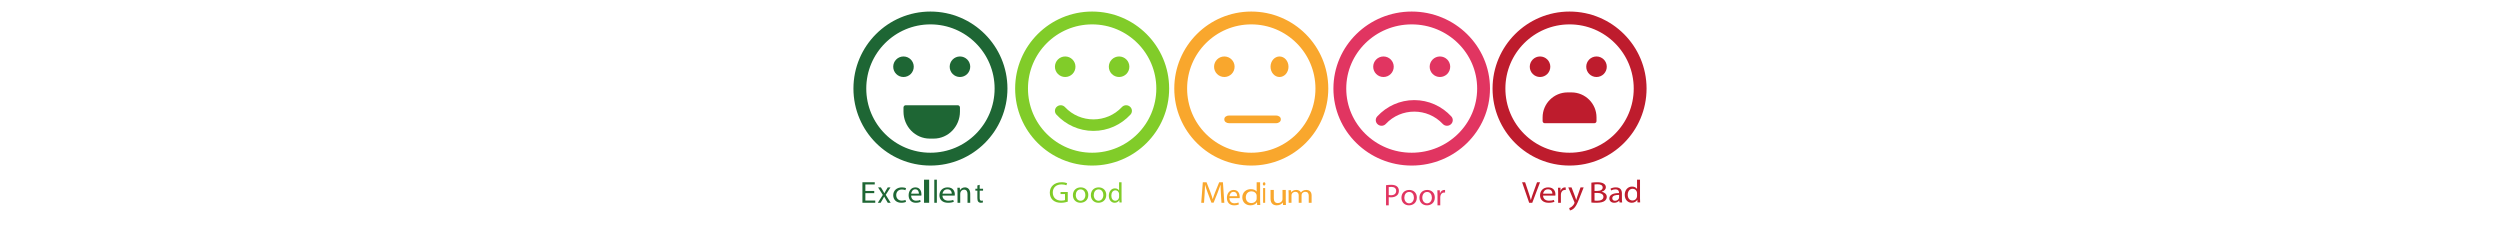
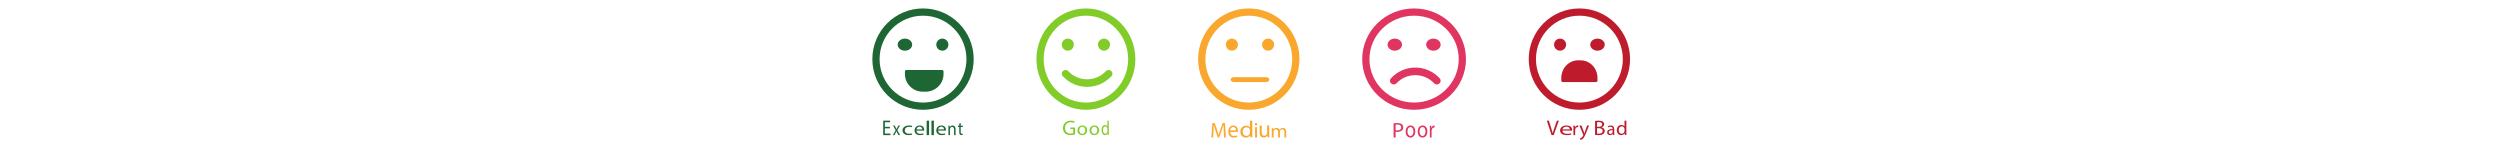
- <svg xmlns="http://www.w3.org/2000/svg" width="974" height="89" viewBox="0 0 974 89" fill="none">
-   <path d="M390 34.5C390 49.688 377.688 62 362.5 62C347.312 62 335 49.688 335 34.5C335 19.312 347.312 7 362.5 7C377.688 7 390 19.312 390 34.5Z" stroke="#1E6634" stroke-width="5" stroke-miterlimit="10" />
-   <path d="M453 34.5C453 49.688 440.688 62 425.5 62C410.312 62 398 49.688 398 34.5C398 19.312 410.312 7 425.5 7C440.688 7 453 19.312 453 34.5Z" stroke="#81CC29" stroke-width="5" stroke-miterlimit="10" />
-   <path d="M515 34.5C515 49.688 502.688 62 487.5 62C472.312 62 460 49.688 460 34.5C460 19.312 472.312 7 487.5 7C502.688 7 515 19.312 515 34.5Z" stroke="#F9A72D" stroke-width="5" stroke-miterlimit="10" />
-   <path d="M578 34.5C578 49.688 565.464 62 550 62C534.536 62 522 49.688 522 34.5C522 19.312 534.536 7 550 7C565.464 7 578 19.312 578 34.5Z" stroke="#E13561" stroke-width="5" stroke-miterlimit="10" />
-   <path d="M639 34.5C639 49.688 626.688 62 611.5 62C596.312 62 584 49.688 584 34.5C584 19.312 596.312 7 611.5 7C626.688 7 639 19.312 639 34.5Z" stroke="#BE1C2D" stroke-width="5" stroke-miterlimit="10" />
-   <path d="M356 26C356 28.209 354.209 30 352 30C349.791 30 348 28.209 348 26C348 23.791 349.791 22 352 22C354.209 22 356 23.791 356 26Z" fill="#1E6634" />
-   <path d="M378 26C378 28.209 376.209 30 374 30C371.791 30 370 28.209 370 26C370 23.791 371.791 22 374 22C376.209 22 378 23.791 378 26Z" fill="#1E6634" />
-   <path d="M419 26C419 28.209 417.209 30 415 30C412.791 30 411 28.209 411 26C411 23.791 412.791 22 415 22C417.209 22 419 23.791 419 26Z" fill="#81CC29" />
-   <path d="M440 26C440 28.209 438.209 30 436 30C433.791 30 432 28.209 432 26C432 23.791 433.791 22 436 22C438.209 22 440 23.791 440 26Z" fill="#81CC29" />
-   <path d="M481 26C481 28.209 479.209 30 477 30C474.791 30 473 28.209 473 26C473 23.791 474.791 22 477 22C479.209 22 481 23.791 481 26Z" fill="#F9A72D" />
-   <path d="M502 26C502 28.209 500.433 30 498.5 30C496.567 30 495 28.209 495 26C495 23.791 496.567 22 498.5 22C500.433 22 502 23.791 502 26Z" fill="#F9A72D" />
-   <path d="M543 26C543 28.209 541.209 30 539 30C536.791 30 535 28.209 535 26C535 23.791 536.791 22 539 22C541.209 22 543 23.791 543 26Z" fill="#E13561" />
-   <path d="M565 26C565 28.209 563.209 30 561 30C558.791 30 557 28.209 557 26C557 23.791 558.791 22 561 22C563.209 22 565 23.791 565 26Z" fill="#E13561" />
-   <path d="M604 26C604 28.209 602.209 30 600 30C597.791 30 596 28.209 596 26C596 23.791 597.791 22 600 22C602.209 22 604 23.791 604 26Z" fill="#BE1C2D" />
-   <path d="M626 26C626 28.209 624.209 30 622 30C619.791 30 618 28.209 618 26C618 23.791 619.791 22 622 22C624.209 22 626 23.791 626 26Z" fill="#BE1C2D" />
-   <path d="M363.777 54H362.223C356.577 54 352 49.282 352 43.463V41.89C352 41.398 352.387 41 352.864 41H373.136C373.613 41 374 41.398 374 41.89V43.463C374 49.282 369.423 54 363.777 54Z" fill="#1E6634" />
-   <path d="M610.759 36H612.241C617.631 36 622 40.355 622 45.727V47.178C622 47.632 621.631 48 621.175 48H601.825C601.37 48 601 47.632 601 47.178V45.727C601 40.355 605.369 36 610.759 36Z" fill="#BE1C2D" />
-   <path d="M440.028 41.398C441.141 42.138 441.33 43.669 440.428 44.645C436.749 48.625 431.602 51 426 51C420.397 51 415.251 48.625 411.572 44.645C410.67 43.669 410.858 42.138 411.971 41.398C411.984 41.39 411.996 41.382 412.008 41.373C412.924 40.765 414.154 40.915 414.901 41.715C420.871 48.11 431.128 48.11 437.1 41.715C437.846 40.915 439.076 40.765 439.992 41.373C440.004 41.382 440.017 41.39 440.028 41.398Z" fill="#81CC29" />
-   <path d="M536.972 48.602C535.859 47.862 535.67 46.331 536.572 45.355C540.251 41.375 545.398 39 551 39C556.603 39 561.749 41.375 565.428 45.355C566.33 46.331 566.142 47.862 565.029 48.602C565.016 48.61 565.004 48.618 564.992 48.627C564.076 49.235 562.846 49.085 562.099 48.285C556.129 41.89 545.872 41.89 539.9 48.285C539.154 49.085 537.924 49.235 537.008 48.627C536.996 48.618 536.983 48.61 536.972 48.602Z" fill="#E13561" />
-   <path d="M497.16 48H478.84C477.824 48 477 47.376 477 46.606V46.394C477 45.624 477.824 45 478.84 45H497.16C498.176 45 499 45.624 499 46.394V46.606C499 47.376 498.176 48 497.16 48Z" fill="#F9A72D" />
-   <path d="M340.604 75.25H337.148V78.134H341V79H336V71H340.802V71.866H337.148V74.395H340.604V75.25Z" fill="#1E6634" />
-   <path d="M343.196 73L343.975 74.289C344.178 74.624 344.348 74.934 344.528 75.269H344.562C344.743 74.909 344.923 74.599 345.104 74.277L345.871 73H346.944L345.081 75.901L347 79H345.871L345.07 77.649C344.856 77.302 344.675 76.967 344.483 76.608H344.46C344.28 76.967 344.088 77.29 343.885 77.649L343.095 79H342L343.941 75.938L342.09 73H343.196Z" fill="#1E6634" />
-   <path d="M352.974 78.667C352.673 78.81 352.005 79 351.154 79C349.243 79 348 77.821 348 76.059C348 74.285 349.335 73 351.403 73C352.084 73 352.686 73.154 353 73.297L352.738 74.107C352.463 73.964 352.031 73.833 351.403 73.833C349.95 73.833 349.165 74.809 349.165 76.011C349.165 77.345 350.107 78.167 351.364 78.167C352.018 78.167 352.45 78.012 352.777 77.881L352.974 78.667Z" fill="#1E6634" />
-   <path d="M358.005 75.447C358.016 74.782 357.735 73.749 356.576 73.749C355.534 73.749 355.077 74.723 354.995 75.447H358.005ZM354.984 76.196C355.007 77.61 355.897 78.192 356.927 78.192C357.665 78.192 358.11 78.061 358.496 77.895L358.672 78.643C358.309 78.81 357.689 79 356.787 79C355.042 79 354 77.836 354 76.101C354 74.366 355.007 73 356.658 73C358.508 73 359 74.651 359 75.709C359 75.922 358.977 76.089 358.965 76.196H354.984Z" fill="#1E6634" />
-   <path d="M360 70H362V79H360V70Z" fill="#1E6634" />
-   <path d="M364 70H365V79H364V70Z" fill="#1E6634" />
-   <path d="M370.806 75.447C370.82 74.782 370.482 73.749 369.091 73.749C367.841 73.749 367.293 74.723 367.194 75.447H370.806ZM367.18 76.196C367.208 77.61 368.276 78.192 369.513 78.192C370.398 78.192 370.932 78.061 371.396 77.895L371.607 78.643C371.171 78.81 370.426 79 369.344 79C367.251 79 366 77.836 366 76.101C366 74.366 367.208 73 369.19 73C371.41 73 372 74.651 372 75.709C372 75.922 371.972 76.089 371.958 76.196H367.18Z" fill="#1E6634" />
-   <path d="M373.048 74.721C373.048 74.115 373.036 73.618 373 73.133H373.938L373.998 74.103H374.022C374.31 73.545 374.983 73 375.945 73C376.75 73 378 73.485 378 75.497V79H376.942V75.618C376.942 74.672 376.594 73.885 375.596 73.885C374.899 73.885 374.358 74.382 374.178 74.975C374.13 75.109 374.106 75.291 374.106 75.473V79H373.048V74.721Z" fill="#1E6634" />
-   <path d="M381.683 72V73.537H383V74.278H381.683V77.164C381.683 77.828 381.861 78.204 382.373 78.204C382.613 78.204 382.791 78.171 382.906 78.138L382.948 78.867C382.77 78.945 382.488 79 382.132 79C381.704 79 381.359 78.856 381.139 78.591C380.878 78.303 380.784 77.828 380.784 77.197V74.278H380V73.537H380.784V72.254L381.683 72Z" fill="#1E6634" />
-   <path d="M416 78.57C415.506 78.732 414.532 79 413.38 79C412.088 79 411.025 78.698 410.19 77.965C409.455 77.314 409 76.267 409 75.046C409.013 72.709 410.759 71 413.62 71C414.607 71 415.379 71.198 415.746 71.36L415.48 72.186C415.025 72 414.455 71.849 413.594 71.849C411.519 71.849 410.165 73.035 410.165 75C410.165 76.988 411.468 78.163 413.455 78.163C414.177 78.163 414.671 78.07 414.924 77.953V75.616H413.19V74.802H416V78.57Z" fill="#81CC29" />
-   <path d="M419.129 76.012C419.129 77.269 419.903 78.217 420.994 78.217C422.059 78.217 422.858 77.281 422.858 75.988C422.858 75.016 422.338 73.783 421.019 73.783C419.699 73.783 419.129 74.921 419.129 76.012ZM424 75.953C424 78.075 422.427 79 420.943 79C419.281 79 418 77.862 418 76.047C418 74.126 419.344 73 421.044 73C422.807 73 424 74.198 424 75.953Z" fill="#81CC29" />
-   <path d="M426.129 76.012C426.129 77.269 426.903 78.217 427.994 78.217C429.059 78.217 429.858 77.281 429.858 75.988C429.858 75.016 429.338 73.783 428.019 73.783C426.699 73.783 426.129 74.921 426.129 76.012ZM431 75.953C431 78.075 429.427 79 427.943 79C426.281 79 425 77.862 425 76.047C425 74.126 426.344 73 428.044 73C429.807 73 431 74.198 431 75.953Z" fill="#81CC29" />
-   <path d="M435.993 75.694C435.993 75.571 435.982 75.405 435.95 75.283C435.807 74.661 435.282 74.151 434.56 74.151C433.564 74.151 432.973 75.039 432.973 76.226C432.973 77.313 433.499 78.212 434.538 78.212C435.184 78.212 435.775 77.779 435.95 77.047C435.982 76.914 435.993 76.781 435.993 76.625V75.694ZM436.956 71V77.491C436.956 77.968 436.967 78.511 437 78.878H436.136L436.092 77.946H436.07C435.775 78.545 435.129 79 434.265 79C432.985 79 432 77.902 432 76.27C431.989 74.484 433.083 73.385 434.374 73.385C435.184 73.385 435.731 73.774 435.971 74.207H435.993V71H436.956Z" fill="#81CC29" />
-   <path d="M475.666 75.487C475.6 74.371 475.522 73.03 475.535 72.033H475.496C475.195 72.97 474.828 73.968 474.384 75.071L472.827 78.953H471.963L470.538 75.143C470.119 74.015 469.766 72.982 469.517 72.033H469.491C469.465 73.03 469.4 74.371 469.321 75.57L469.085 79H468L468.614 71H470.066L471.571 74.869C471.938 75.855 472.238 76.733 472.461 77.564H472.5C472.722 76.757 473.037 75.879 473.429 74.869L474.998 71H476.451L477 79H475.888L475.666 75.487Z" fill="#F9A72D" />
-   <path d="M482.004 76.447C482.016 75.782 481.735 74.749 480.576 74.749C479.534 74.749 479.077 75.723 478.995 76.447H482.004ZM478.984 77.196C479.007 78.61 479.897 79.192 480.928 79.192C481.665 79.192 482.11 79.061 482.496 78.895L482.672 79.643C482.309 79.81 481.689 80 480.787 80C479.042 80 478 78.836 478 77.101C478 75.366 479.007 74 480.658 74C482.508 74 483 75.651 483 76.709C483 76.923 482.976 77.089 482.965 77.196H478.984Z" fill="#F9A72D" />
-   <path d="M489.591 76.28C489.591 76.142 489.576 75.956 489.529 75.818C489.331 75.119 488.595 74.545 487.584 74.545C486.19 74.545 485.363 75.544 485.363 76.879C485.363 78.103 486.098 79.114 487.554 79.114C488.457 79.114 489.284 78.627 489.529 77.803C489.576 77.653 489.591 77.503 489.591 77.328V76.28ZM490.939 71V78.302C490.939 78.839 490.954 79.45 491 79.862H489.79L489.729 78.814H489.698C489.284 79.488 488.381 80 487.171 80C485.379 80 484 78.764 484 76.929C483.985 74.919 485.517 73.684 487.324 73.684C488.457 73.684 489.223 74.121 489.56 74.607H489.591V71H490.939Z" fill="#F9A72D" />
-   <path d="M492.101 79V73.264H492.908V79H492.101ZM493 71.652C493.009 72.008 492.807 72.292 492.486 72.292C492.202 72.292 492 72.008 492 71.652C492 71.285 492.211 71 492.504 71C492.807 71 493 71.285 493 71.652Z" fill="#F9A72D" />
-   <path d="M500.942 78.266C500.942 78.873 500.957 79.406 501 79.866H499.864L499.791 78.909H499.762C499.427 79.382 498.684 80 497.432 80C496.325 80 495 79.491 495 77.43V74H496.281V77.249C496.281 78.363 496.689 79.115 497.854 79.115C498.714 79.115 499.311 78.618 499.543 78.146C499.616 77.988 499.66 77.794 499.66 77.6V74H500.942V78.266Z" fill="#F9A72D" />
-   <path d="M502.052 75.435C502.052 74.929 502.039 74.515 502 74.111H502.997L503.049 74.899H503.088C503.438 74.435 504.02 74 505.056 74C505.911 74 506.558 74.404 506.83 74.98H506.856C507.05 74.707 507.297 74.495 507.555 74.344C507.931 74.121 508.345 74 508.941 74C509.77 74 511 74.424 511 76.121V79H509.886V76.233C509.886 75.293 509.446 74.728 508.527 74.728C507.879 74.728 507.374 75.101 507.18 75.535C507.128 75.656 507.089 75.819 507.089 75.98V79H505.975V76.071C505.975 75.293 505.535 74.728 504.668 74.728C503.956 74.728 503.438 75.172 503.256 75.616C503.191 75.747 503.166 75.899 503.166 76.051V79H502.052V75.435Z" fill="#F9A72D" />
-   <path d="M541.048 75.982C541.277 76.041 541.566 76.065 541.915 76.065C543.181 76.065 543.952 75.464 543.952 74.368C543.952 73.32 543.193 72.813 542.036 72.813C541.578 72.813 541.229 72.849 541.048 72.896V75.982ZM540 72.153C540.506 72.071 541.168 72 542.012 72C543.049 72 543.807 72.236 544.29 72.66C544.735 73.037 545 73.614 545 74.321C545 75.04 544.784 75.606 544.374 76.018C543.819 76.595 542.916 76.889 541.892 76.889C541.578 76.889 541.289 76.878 541.048 76.819V80H540V72.153Z" fill="#E13561" />
-   <path d="M547.129 77.012C547.129 78.269 547.903 79.217 548.994 79.217C550.059 79.217 550.859 78.281 550.859 76.988C550.859 76.016 550.339 74.783 549.019 74.783C547.7 74.783 547.129 75.921 547.129 77.012ZM552 76.953C552 79.075 550.427 80 548.943 80C547.281 80 546 78.862 546 77.047C546 75.126 547.345 74 549.044 74C550.808 74 552 75.198 552 76.953Z" fill="#E13561" />
-   <path d="M554.129 77.012C554.129 78.269 554.903 79.217 555.994 79.217C557.059 79.217 557.859 78.281 557.859 76.988C557.859 76.016 557.339 74.783 556.019 74.783C554.7 74.783 554.129 75.921 554.129 77.012ZM559 76.953C559 79.075 557.427 80 555.943 80C554.281 80 553 78.862 553 77.047C553 75.126 554.345 74 556.044 74C557.808 74 559 75.198 559 76.953Z" fill="#E13561" />
-   <path d="M560.049 75.964C560.049 75.273 560.037 74.679 560 74.133H560.95L560.988 75.284H561.037C561.308 74.497 561.963 74 562.691 74C562.815 74 562.901 74.012 563 74.036V75.042C562.889 75.018 562.778 75.006 562.63 75.006C561.864 75.006 561.321 75.576 561.173 76.376C561.148 76.521 561.124 76.691 561.124 76.873V80H560.049V75.964Z" fill="#E13561" />
-   <path d="M595.764 79L593 71H594.181L595.501 74.941C595.865 76.021 596.18 76.994 596.406 77.932H596.431C596.67 77.006 597.021 75.997 597.398 74.953L598.832 71H600L596.971 79H595.764Z" fill="#BE1C2D" />
-   <path d="M604.806 75.447C604.82 74.782 604.482 73.749 603.091 73.749C601.841 73.749 601.292 74.723 601.194 75.447H604.806ZM601.18 76.196C601.208 77.61 602.276 78.192 603.513 78.192C604.398 78.192 604.932 78.061 605.396 77.895L605.607 78.643C605.171 78.81 604.426 79 603.344 79C601.25 79 600 77.836 600 76.101C600 74.366 601.208 73 603.19 73C605.41 73 606 74.651 606 75.709C606 75.922 605.972 76.089 605.958 76.196H601.18Z" fill="#BE1C2D" />
-   <path d="M607.049 74.964C607.049 74.272 607.037 73.678 607 73.133H607.95L607.987 74.285H608.037C608.308 73.497 608.963 73 609.691 73C609.815 73 609.901 73.012 610 73.036V74.042C609.889 74.018 609.778 74.006 609.629 74.006C608.864 74.006 608.321 74.576 608.173 75.376C608.148 75.522 608.124 75.691 608.124 75.873V79H607.049V74.964Z" fill="#BE1C2D" />
-   <path d="M612.266 73L613.664 76.651C613.808 77.059 613.967 77.545 614.073 77.915H614.099C614.218 77.545 614.349 77.072 614.507 76.626L615.773 73H617L615.259 77.404C614.428 79.523 613.861 80.608 613.07 81.272C612.503 81.758 611.936 81.949 611.646 82L611.356 81.055C611.646 80.966 612.028 80.787 612.372 80.506C612.688 80.264 613.084 79.83 613.347 79.255C613.4 79.14 613.439 79.051 613.439 78.987C613.439 78.923 613.413 78.834 613.361 78.694L611 73H612.266Z" fill="#BE1C2D" />
-   <path d="M621.228 78.159C621.468 78.194 621.821 78.206 622.259 78.206C623.53 78.206 624.702 77.82 624.702 76.676C624.702 75.601 623.586 75.157 622.245 75.157H621.228V78.159ZM621.228 74.387H622.344C623.643 74.387 624.405 73.826 624.405 73.067C624.405 72.145 623.558 71.783 622.315 71.783C621.751 71.783 621.426 71.817 621.228 71.853V74.387ZM620 71.164C620.537 71.07 621.383 71 622.245 71C623.473 71 624.264 71.175 624.857 71.572C625.351 71.876 625.647 72.343 625.647 72.962C625.647 73.721 625.04 74.387 624.038 74.691V74.714C624.941 74.901 626 75.52 626 76.688C626 77.365 625.676 77.879 625.195 78.264C624.532 78.766 623.459 79 621.906 79C621.059 79 620.409 78.953 620 78.907V71.164Z" fill="#BE1C2D" />
-   <path d="M630.796 75.941C629.552 75.917 628.14 76.118 628.14 77.233C628.14 77.909 628.632 78.229 629.215 78.229C630.031 78.229 630.549 77.755 630.731 77.269C630.769 77.162 630.796 77.043 630.796 76.937V75.941ZM630.964 78.869L630.873 78.146H630.834C630.485 78.597 629.811 79 628.917 79C627.647 79 627 78.181 627 77.352C627 75.964 628.347 75.205 630.769 75.217V75.099C630.769 74.624 630.627 73.771 629.345 73.771C628.762 73.771 628.153 73.937 627.712 74.197L627.453 73.51C627.971 73.202 628.722 73 629.513 73C631.43 73 631.896 74.197 631.896 75.348V77.494C631.896 77.992 631.923 78.478 632 78.869H630.964Z" fill="#BE1C2D" />
-   <path d="M637.792 75.28C637.792 75.142 637.779 74.956 637.74 74.818C637.569 74.119 636.939 73.545 636.072 73.545C634.878 73.545 634.169 74.544 634.169 75.879C634.169 77.102 634.799 78.114 636.046 78.114C636.821 78.114 637.53 77.627 637.74 76.803C637.779 76.653 637.792 76.503 637.792 76.328V75.28ZM638.948 70V77.302C638.948 77.839 638.961 78.45 639 78.862H637.963L637.91 77.814H637.884C637.53 78.488 636.755 79 635.718 79C634.181 79 633 77.764 633 75.929C632.987 73.919 634.3 72.684 635.849 72.684C636.821 72.684 637.477 73.12 637.765 73.607H637.792V70H638.948Z" fill="#BE1C2D" />
+ <svg xmlns="http://www.w3.org/2000/svg" width="1036" height="63" viewBox="0 0 1036 63" fill="none">
+   <path d="M402 24.5C402 35.27 393.27 44 382.5 44C371.731 44 363 35.27 363 24.5C363 13.73 371.731 5 382.5 5C393.27 5 402 13.73 402 24.5Z" stroke="#1E6634" stroke-width="3" stroke-miterlimit="10" />
+   <path d="M378 18.5C378 19.881 376.657 21 375 21C373.343 21 372 19.881 372 18.5C372 17.12 373.343 16 375 16C376.657 16 378 17.12 378 18.5Z" fill="#1E6634" />
+   <path d="M393 18.5C393 19.881 391.881 21 390.5 21C389.119 21 388 19.881 388 18.5C388 17.12 389.119 16 390.5 16C391.881 16 393 17.12 393 18.5Z" fill="#1E6634" />
+   <path d="M383.565 38H382.435C378.329 38 375 34.734 375 30.705V29.616C375 29.276 375.281 29 375.628 29H390.372C390.719 29 391 29.276 391 29.616V30.705C391 34.734 387.671 38 383.565 38Z" fill="#1E6634" />
+   <path d="M368.763 53.187H366.689V55.35H369V56H366V50H368.881V50.65H366.689V52.546H368.763V53.187Z" fill="#1E6634" />
+   <path d="M370.718 52L371.185 52.86C371.307 53.083 371.409 53.289 371.517 53.513H371.537C371.646 53.273 371.754 53.066 371.862 52.851L372.323 52H372.966L371.849 53.934L373 56H372.323L371.842 55.099C371.713 54.868 371.605 54.645 371.49 54.405H371.476C371.368 54.645 371.253 54.86 371.131 55.099L370.657 56H370L371.165 53.959L370.054 52H370.718Z" fill="#1E6634" />
+   <path d="M377.979 55.778C377.738 55.873 377.204 56 376.524 56C374.995 56 374 55.214 374 54.039C374 52.857 375.068 52 376.723 52C377.267 52 377.749 52.103 378 52.198L377.791 52.738C377.571 52.643 377.225 52.556 376.723 52.556C375.56 52.556 374.932 53.206 374.932 54.008C374.932 54.897 375.686 55.444 376.691 55.444C377.215 55.444 377.56 55.341 377.822 55.254L377.979 55.778Z" fill="#1E6634" />
+   <path d="M382.204 53.632C382.213 53.188 381.988 52.499 381.061 52.499C380.227 52.499 379.862 53.148 379.796 53.632H382.204ZM379.787 54.131C379.806 55.073 380.518 55.461 381.342 55.461C381.932 55.461 382.288 55.374 382.597 55.263L382.738 55.762C382.447 55.873 381.951 56 381.229 56C379.834 56 379 55.224 379 54.067C379 52.911 379.806 52 381.126 52C382.607 52 383 53.101 383 53.806C383 53.948 382.981 54.059 382.972 54.131H379.787Z" fill="#1E6634" />
+   <path d="M384 50H385V56H384V50Z" fill="#1E6634" />
+   <path d="M386 50H387V56H386V50Z" fill="#1E6634" />
+   <path d="M391.204 53.632C391.213 53.188 390.988 52.499 390.061 52.499C389.227 52.499 388.862 53.148 388.796 53.632H391.204ZM388.787 54.131C388.806 55.073 389.518 55.461 390.342 55.461C390.932 55.461 391.288 55.374 391.597 55.263L391.738 55.762C391.447 55.873 390.951 56 390.23 56C388.834 56 388 55.224 388 54.067C388 52.911 388.806 52 390.126 52C391.607 52 392 53.101 392 53.806C392 53.948 391.981 54.059 391.972 54.131H388.787Z" fill="#1E6634" />
+   <path d="M393.029 53.147C393.029 52.744 393.022 52.412 393 52.089H393.563L393.599 52.735H393.613C393.786 52.364 394.19 52 394.767 52C395.25 52 396 52.323 396 53.665V56H395.365V53.746C395.365 53.115 395.156 52.59 394.558 52.59C394.139 52.59 393.815 52.921 393.707 53.317C393.678 53.406 393.663 53.527 393.663 53.649V56H393.029V53.147Z" fill="#1E6634" />
+   <path d="M398.122 51V52.098H399V52.627H398.122V54.689C398.122 55.163 398.24 55.431 398.582 55.431C398.742 55.431 398.861 55.407 398.937 55.384L398.965 55.905C398.847 55.96 398.659 56 398.422 56C398.136 56 397.906 55.897 397.76 55.708C397.585 55.502 397.523 55.163 397.523 54.712V52.627H397V52.098H397.523V51.181L398.122 51Z" fill="#1E6634" />
+   <path d="M469 24.5C469 35.27 460.493 44 450 44C439.507 44 431 35.27 431 24.5C431 13.73 439.507 5 450 5C460.493 5 469 13.73 469 24.5Z" stroke="#81CC29" stroke-width="3" stroke-miterlimit="10" />
+   <path d="M445 18.5C445 19.881 443.881 21 442.5 21C441.12 21 440 19.881 440 18.5C440 17.12 441.12 16 442.5 16C443.881 16 445 17.12 445 18.5Z" fill="#81CC29" />
+   <path d="M460 18.5C460 19.881 458.881 21 457.5 21C456.119 21 455 19.881 455 18.5C455 17.12 456.119 16 457.5 16C458.881 16 460 17.12 460 18.5Z" fill="#81CC29" />
+   <path d="M460.32 29.279C461.099 29.796 461.231 30.868 460.6 31.551C458.024 34.337 454.422 36 450.5 36C446.578 36 442.976 34.337 440.4 31.551C439.769 30.868 439.901 29.796 440.68 29.279C440.689 29.273 440.697 29.267 440.706 29.261C441.347 28.835 442.208 28.941 442.731 29.501C446.91 33.977 454.09 33.977 458.27 29.501C458.792 28.941 459.653 28.835 460.294 29.261C460.303 29.267 460.312 29.273 460.32 29.279Z" fill="#81CC29" />
+   <path d="M445.5 55.677C445.147 55.799 444.451 56 443.628 56C442.706 56 441.946 55.773 441.35 55.224C440.825 54.736 440.5 53.95 440.5 53.035C440.509 51.282 441.757 50 443.8 50C444.505 50 445.057 50.148 445.319 50.27L445.129 50.889C444.804 50.75 444.397 50.636 443.782 50.636C442.299 50.636 441.332 51.526 441.332 53C441.332 54.491 442.263 55.372 443.682 55.372C444.198 55.372 444.551 55.302 444.731 55.215V53.462H443.493V52.852H445.5V55.677Z" fill="#81CC29" />
+   <path d="M447.252 54.008C447.252 54.846 447.769 55.478 448.496 55.478C449.206 55.478 449.739 54.854 449.739 53.992C449.739 53.344 449.392 52.522 448.512 52.522C447.633 52.522 447.252 53.281 447.252 54.008ZM450.5 53.968C450.5 55.383 449.451 56 448.462 56C447.354 56 446.5 55.241 446.5 54.032C446.5 52.751 447.396 52 448.53 52C449.705 52 450.5 52.799 450.5 53.968Z" fill="#81CC29" />
+   <path d="M452.252 54.008C452.252 54.846 452.769 55.478 453.496 55.478C454.206 55.478 454.739 54.854 454.739 53.992C454.739 53.344 454.392 52.522 453.512 52.522C452.633 52.522 452.252 53.281 452.252 54.008ZM455.5 53.968C455.5 55.383 454.451 56 453.462 56C452.354 56 451.5 55.241 451.5 54.032C451.5 52.751 452.396 52 453.53 52C454.705 52 455.5 52.799 455.5 53.968Z" fill="#81CC29" />
+   <path d="M458.896 53.52C458.896 53.428 458.889 53.304 458.87 53.212C458.784 52.746 458.469 52.363 458.036 52.363C457.439 52.363 457.084 53.029 457.084 53.919C457.084 54.735 457.399 55.409 458.023 55.409C458.41 55.409 458.765 55.084 458.87 54.535C458.889 54.435 458.896 54.336 458.896 54.219V53.52ZM459.474 50V54.868C459.474 55.226 459.48 55.634 459.5 55.908H458.981L458.955 55.209H458.942C458.765 55.659 458.377 56 457.859 56C457.091 56 456.5 55.176 456.5 53.953C456.493 52.613 457.15 51.789 457.924 51.789C458.41 51.789 458.739 52.08 458.883 52.405H458.896V50H459.474Z" fill="#81CC29" />
+   <path d="M537 24.5C537 35.27 528.269 44 517.5 44C506.731 44 498 35.27 498 24.5C498 13.73 506.731 5 517.5 5C528.269 5 537 13.73 537 24.5Z" stroke="#F9A72D" stroke-width="3" stroke-miterlimit="10" />
+   <path d="M513 18.5C513 19.881 511.881 21 510.5 21C509.119 21 508 19.881 508 18.5C508 17.12 509.119 16 510.5 16C511.881 16 513 17.12 513 18.5Z" fill="#F9A72D" />
+   <path d="M528 18.5C528 19.881 526.881 21 525.5 21C524.119 21 523 19.881 523 18.5C523 17.12 524.119 16 525.5 16C526.881 16 528 17.12 528 18.5Z" fill="#F9A72D" />
+   <path d="M524.662 34H511.338C510.599 34 510 33.584 510 33.071V32.929C510 32.416 510.599 32 511.338 32H524.662C525.401 32 526 32.416 526 32.929V33.071C526 33.584 525.401 34 524.662 34Z" fill="#F9A72D" />
+   <path d="M507.111 54.365C507.067 53.529 507.015 52.522 507.023 51.775H506.997C506.797 52.478 506.552 53.226 506.256 54.053L505.218 56.964H504.642L503.692 54.107C503.412 53.261 503.177 52.487 503.011 51.775H502.994C502.976 52.522 502.933 53.529 502.881 54.427L502.723 57H502L502.41 51H503.378L504.381 53.902C504.625 54.641 504.825 55.3 504.974 55.923H505C505.148 55.318 505.358 54.659 505.619 53.902L506.666 51H507.634L508 57H507.259L507.111 54.365Z" fill="#F9A72D" />
+   <path d="M512.204 54.039C512.213 53.485 511.988 52.624 511.061 52.624C510.227 52.624 509.862 53.436 509.796 54.039H512.204ZM509.787 54.663C509.805 55.842 510.518 56.327 511.342 56.327C511.932 56.327 512.288 56.218 512.597 56.08L512.738 56.703C512.447 56.842 511.951 57 511.23 57C509.833 57 509 56.03 509 54.584C509 53.139 509.805 52 511.126 52C512.606 52 513 53.376 513 54.258C513 54.436 512.981 54.574 512.972 54.663H509.787Z" fill="#F9A72D" />
+   <path d="M517.993 54.107C517.993 54 517.983 53.854 517.95 53.748C517.808 53.204 517.282 52.757 516.56 52.757C515.564 52.757 514.974 53.534 514.974 54.573C514.974 55.524 515.499 56.311 516.539 56.311C517.184 56.311 517.775 55.932 517.95 55.291C517.983 55.175 517.993 55.058 517.993 54.922V54.107ZM518.956 50V55.68C518.956 56.097 518.967 56.572 519 56.893H518.136L518.092 56.078H518.07C517.775 56.602 517.129 57 516.265 57C514.985 57 514 56.039 514 54.611C513.989 53.048 515.083 52.087 516.374 52.087C517.184 52.087 517.731 52.427 517.972 52.806H517.993V50H518.956Z" fill="#F9A72D" />
+   <path d="M520.101 57V52.698H520.908V57H520.101ZM521 51.489C521.009 51.756 520.807 51.969 520.486 51.969C520.202 51.969 520 51.756 520 51.489C520 51.214 520.211 51 520.504 51C520.807 51 521 51.214 521 51.489Z" fill="#F9A72D" />
+   <path d="M525.961 55.555C525.961 56.06 525.971 56.505 526 56.889H525.243L525.194 56.091H525.175C524.951 56.485 524.456 57 523.621 57C522.884 57 522 56.576 522 54.859V52H522.854V54.707C522.854 55.636 523.126 56.262 523.903 56.262C524.476 56.262 524.874 55.848 525.029 55.455C525.078 55.323 525.107 55.162 525.107 55V52H525.961V55.555Z" fill="#F9A72D" />
+   <path d="M527.035 54.148C527.035 53.744 527.026 53.412 527 53.089H527.665L527.699 53.719H527.725C527.959 53.348 528.347 53 529.037 53C529.607 53 530.039 53.323 530.22 53.784H530.237C530.367 53.566 530.531 53.396 530.704 53.275C530.954 53.097 531.23 53 531.627 53C532.18 53 533 53.34 533 54.697V57H532.257V54.786C532.257 54.034 531.964 53.582 531.351 53.582C530.919 53.582 530.583 53.881 530.453 54.228C530.419 54.325 530.393 54.455 530.393 54.584V57H529.65V54.656C529.65 54.034 529.357 53.582 528.779 53.582C528.304 53.582 527.959 53.937 527.838 54.293C527.794 54.398 527.777 54.519 527.777 54.641V57H527.035V54.148Z" fill="#F9A72D" />
+   <path d="M606 24.5C606 35.27 597.046 44 586 44C574.954 44 566 35.27 566 24.5C566 13.73 574.954 5 586 5C597.046 5 606 13.73 606 24.5Z" stroke="#E13561" stroke-width="3" stroke-miterlimit="10" />
+   <path d="M581 18.5C581 19.881 579.657 21 578 21C576.343 21 575 19.881 575 18.5C575 17.12 576.343 16 578 16C579.657 16 581 17.12 581 18.5Z" fill="#E13561" />
+   <path d="M597 18.5C597 19.881 595.657 21 594 21C592.343 21 591 19.881 591 18.5C591 17.12 592.343 16 594 16C595.657 16 597 17.12 597 18.5Z" fill="#E13561" />
+   <path d="M576.68 34.721C575.901 34.204 575.769 33.132 576.4 32.449C578.976 29.663 582.578 28 586.5 28C590.422 28 594.024 29.663 596.6 32.449C597.231 33.132 597.099 34.204 596.32 34.721C596.311 34.727 596.303 34.733 596.294 34.739C595.653 35.165 594.792 35.059 594.269 34.499C590.09 30.023 582.91 30.023 578.73 34.499C578.208 35.059 577.347 35.165 576.706 34.739C576.697 34.733 576.688 34.727 576.68 34.721Z" fill="#E13561" />
+   <path d="M578.339 53.987C578.522 54.031 578.753 54.048 579.032 54.048C580.045 54.048 580.661 53.598 580.661 52.776C580.661 51.99 580.054 51.61 579.129 51.61C578.763 51.61 578.483 51.636 578.339 51.672V53.987ZM577.5 51.115C577.904 51.053 578.435 51 579.109 51C579.939 51 580.546 51.177 580.932 51.495C581.288 51.778 581.5 52.211 581.5 52.741C581.5 53.28 581.327 53.704 580.999 54.013C580.555 54.446 579.832 54.667 579.013 54.667C578.763 54.667 578.531 54.658 578.339 54.614V57H577.5V51.115Z" fill="#E13561" />
+   <path d="M583.253 54.51C583.253 55.557 583.769 56.348 584.496 56.348C585.206 56.348 585.739 55.567 585.739 54.49C585.739 53.68 585.392 52.652 584.513 52.652C583.633 52.652 583.253 53.601 583.253 54.51ZM586.5 54.461C586.5 56.229 585.451 57 584.462 57C583.354 57 582.5 56.051 582.5 54.539C582.5 52.939 583.397 52 584.53 52C585.705 52 586.5 52.998 586.5 54.461Z" fill="#E13561" />
+   <path d="M588.253 54.51C588.253 55.557 588.769 56.348 589.496 56.348C590.206 56.348 590.739 55.567 590.739 54.49C590.739 53.68 590.392 52.652 589.513 52.652C588.633 52.652 588.253 53.601 588.253 54.51ZM591.5 54.461C591.5 56.229 590.451 57 589.462 57C588.354 57 587.5 56.051 587.5 54.539C587.5 52.939 588.397 52 589.53 52C590.705 52 591.5 52.998 591.5 54.461Z" fill="#E13561" />
+   <path d="M592.533 53.636C592.533 53.061 592.525 52.566 592.5 52.111H593.134L593.159 53.07H593.192C593.372 52.414 593.809 52 594.294 52C594.377 52 594.434 52.01 594.5 52.03V52.868C594.426 52.849 594.352 52.838 594.253 52.838C593.743 52.838 593.381 53.313 593.282 53.98C593.265 54.101 593.249 54.242 593.249 54.394V57H592.533V53.636Z" fill="#E13561" />
+   <path d="M674 24.5C674 35.27 665.269 44 654.5 44C643.73 44 635 35.27 635 24.5C635 13.73 643.73 5 654.5 5C665.269 5 674 13.73 674 24.5Z" stroke="#BE1C2D" stroke-width="3" stroke-miterlimit="10" />
+   <path d="M649 18.5C649 19.881 647.881 21 646.5 21C645.119 21 644 19.881 644 18.5C644 17.12 645.119 16 646.5 16C647.881 16 649 17.12 649 18.5Z" fill="#BE1C2D" />
+   <path d="M665 18.5C665 19.881 663.657 21 662 21C660.343 21 659 19.881 659 18.5C659 17.12 660.343 16 662 16C663.657 16 665 17.12 665 18.5Z" fill="#BE1C2D" />
+   <path d="M653.97 25H655.03C658.879 25 662 28.266 662 32.295V33.384C662 33.724 661.736 34 661.411 34H647.589C647.264 34 647 33.724 647 33.384V32.295C647 28.266 650.121 25 653.97 25Z" fill="#BE1C2D" />
+   <path d="M642.975 56L641 50H641.844L642.786 52.956C643.046 53.766 643.271 54.496 643.433 55.199H643.451C643.621 54.505 643.872 53.748 644.142 52.965L645.165 50H646L643.836 56H642.975Z" fill="#BE1C2D" />
+   <path d="M650.505 53.632C650.517 53.188 650.235 52.499 649.076 52.499C648.034 52.499 647.577 53.148 647.495 53.632H650.505ZM647.483 54.131C647.507 55.073 648.397 55.461 649.427 55.461C650.165 55.461 650.61 55.374 650.997 55.263L651.172 55.762C650.81 55.873 650.188 56 649.287 56C647.542 56 646.5 55.224 646.5 54.067C646.5 52.911 647.507 52 649.158 52C651.009 52 651.5 53.101 651.5 53.806C651.5 53.948 651.477 54.059 651.465 54.131H647.483Z" fill="#BE1C2D" />
+   <path d="M652.033 53.309C652.033 52.848 652.025 52.452 652 52.089H652.634L652.658 52.856H652.691C652.872 52.331 653.308 52 653.794 52C653.877 52 653.934 52.008 654 52.024V52.695C653.926 52.678 653.852 52.671 653.753 52.671C653.243 52.671 652.881 53.05 652.782 53.584C652.765 53.681 652.749 53.794 652.749 53.915V56H652.033V53.309Z" fill="#BE1C2D" />
+   <path d="M655.344 52L656.276 54.434C656.372 54.706 656.478 55.03 656.548 55.276H656.566C656.645 55.03 656.733 54.715 656.838 54.417L657.682 52H658.5L657.34 54.936C656.786 56.349 656.407 57.072 655.88 57.515C655.502 57.839 655.124 57.966 654.931 58L654.737 57.37C654.931 57.311 655.186 57.191 655.414 57.004C655.625 56.843 655.889 56.553 656.065 56.17C656.1 56.094 656.126 56.034 656.126 55.992C656.126 55.949 656.109 55.889 656.074 55.796L654.5 52H655.344Z" fill="#BE1C2D" />
+   <path d="M661.819 55.369C661.979 55.395 662.214 55.404 662.506 55.404C663.353 55.404 664.134 55.115 664.134 54.257C664.134 53.451 663.391 53.118 662.497 53.118H661.819V55.369ZM661.819 52.54H662.562C663.428 52.54 663.937 52.12 663.937 51.55C663.937 50.859 663.372 50.587 662.543 50.587C662.167 50.587 661.951 50.613 661.819 50.64V52.54ZM661 50.123C661.358 50.053 661.922 50 662.497 50C663.316 50 663.842 50.132 664.238 50.429C664.567 50.657 664.765 51.007 664.765 51.472C664.765 52.041 664.36 52.54 663.692 52.768V52.785C664.294 52.926 665 53.39 665 54.266C665 54.774 664.784 55.159 664.464 55.448C664.022 55.825 663.306 56 662.27 56C661.706 56 661.273 55.965 661 55.93V50.123Z" fill="#BE1C2D" />
+   <path d="M668.277 53.96C667.531 53.944 666.684 54.079 666.684 54.822C666.684 55.273 666.979 55.486 667.329 55.486C667.819 55.486 668.129 55.17 668.238 54.846C668.262 54.775 668.277 54.695 668.277 54.624V53.96ZM668.378 55.913L668.324 55.431H668.301C668.091 55.731 667.686 56 667.15 56C666.388 56 666 55.454 666 54.901C666 53.976 666.808 53.47 668.262 53.478V53.399C668.262 53.083 668.176 52.514 667.407 52.514C667.057 52.514 666.692 52.624 666.427 52.798L666.272 52.34C666.583 52.134 667.033 52 667.508 52C668.658 52 668.938 52.798 668.938 53.565V54.996C668.938 55.328 668.954 55.652 669 55.913H668.378Z" fill="#BE1C2D" />
+   <path d="M673.195 53.52C673.195 53.428 673.186 53.304 673.16 53.212C673.046 52.746 672.626 52.363 672.048 52.363C671.252 52.363 670.779 53.029 670.779 53.919C670.779 54.735 671.199 55.409 672.031 55.409C672.547 55.409 673.02 55.084 673.16 54.535C673.186 54.435 673.195 54.336 673.195 54.219V53.52ZM673.965 50V54.868C673.965 55.226 673.974 55.634 674 55.908H673.309L673.274 55.209H673.256C673.02 55.659 672.503 56 671.812 56C670.788 56 670 55.176 670 53.953C669.991 52.613 670.867 51.789 671.899 51.789C672.547 51.789 672.985 52.08 673.177 52.405H673.195V50H673.965Z" fill="#BE1C2D" />
</svg>
